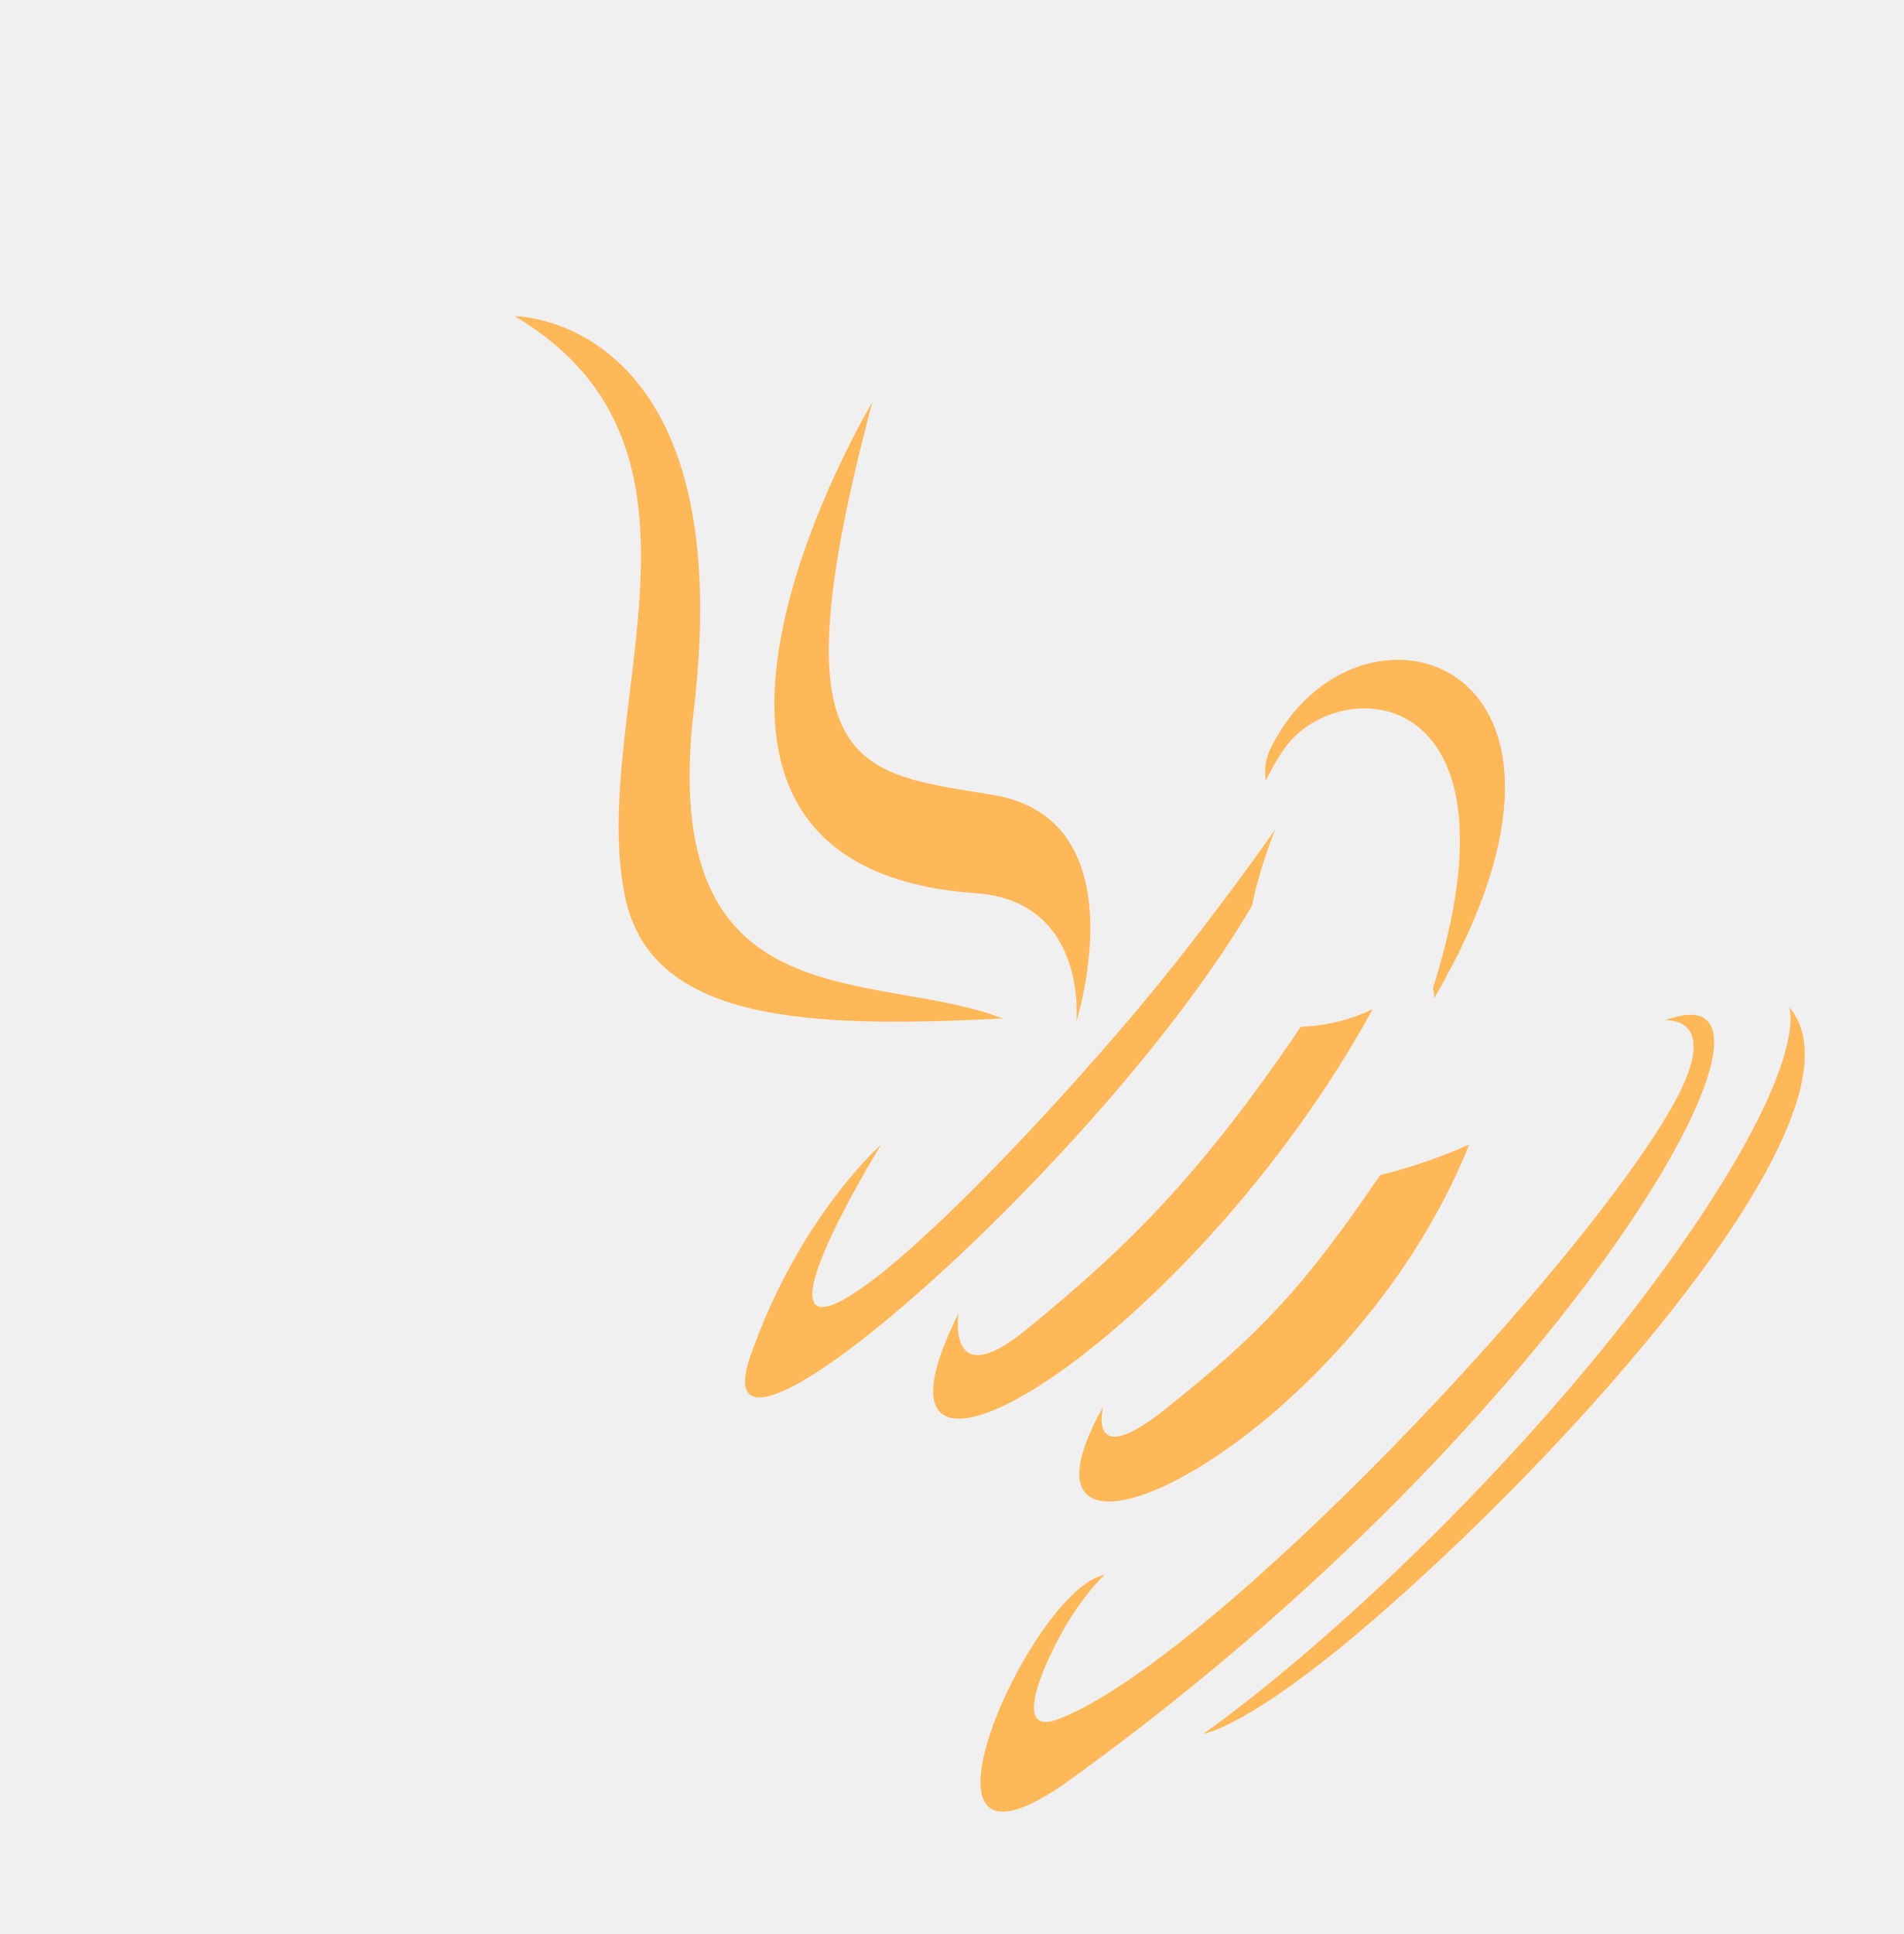
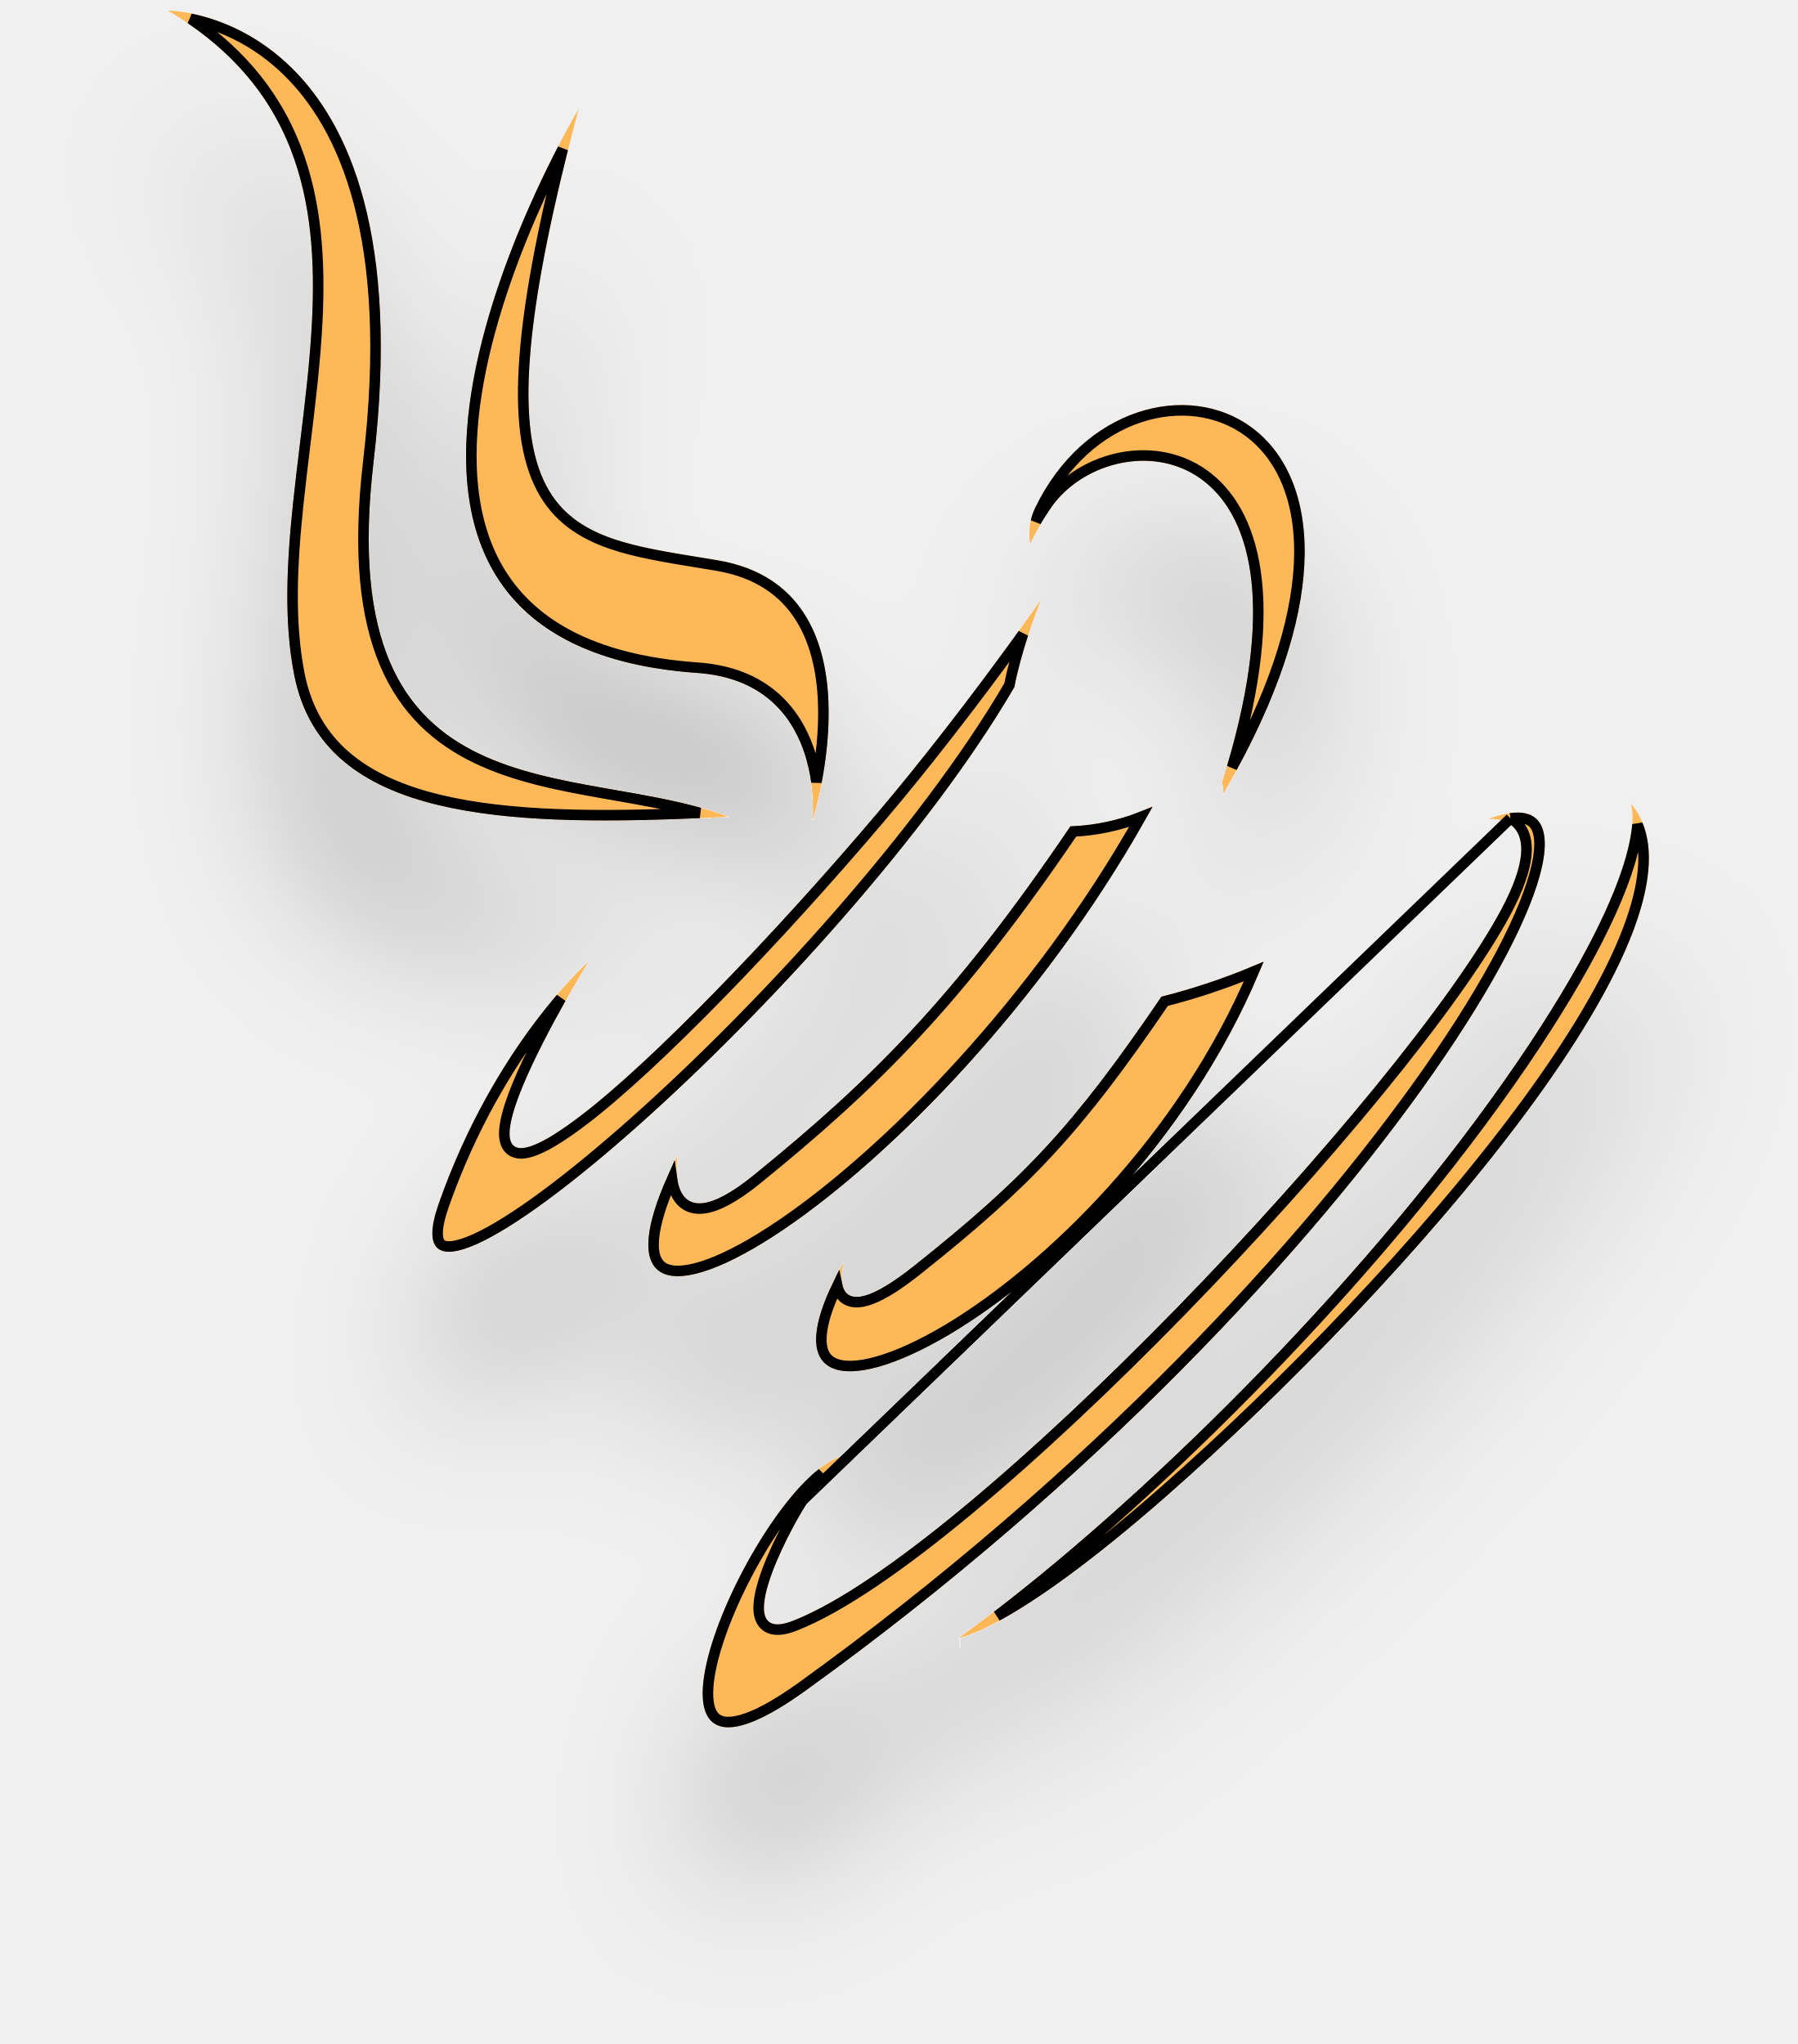
- <svg xmlns="http://www.w3.org/2000/svg" width="62" height="63" viewBox="0 0 62 63" fill="none">
-   <g clip-path="url(#clip0_22_43)">
-     <path d="M40.783 29.497C40.997 28.357 41.536 27.018 41.536 27.018C41.536 27.018 39.347 30.173 36.909 33.053C33.926 36.575 30.487 40.124 28.498 41.643C23.796 45.241 28.699 37.286 28.699 37.286C28.699 37.286 26.04 39.613 24.445 44.164C22.574 49.543 35.977 37.742 40.783 29.497ZM32.669 33.177C28.409 31.541 21.393 33.377 22.601 23.109C24.113 10.3 16.766 10.3 16.766 10.3C24.086 14.65 19.148 23.123 20.35 29.172C21.179 33.302 26.296 33.502 32.669 33.177ZM28.416 13.097C28.422 13.09 19.342 28.219 31.778 29.096C35.445 29.352 35.058 33.274 35.058 33.274C35.058 33.274 37.151 26.707 32.365 25.899C27.898 25.146 25.177 25.271 28.416 13.097ZM46.673 32.197C46.701 32.3 46.715 32.407 46.715 32.514C53.247 21.328 44.104 18.704 41.363 24.428C41.218 24.741 41.172 25.09 41.232 25.43C41.389 25.093 41.574 24.77 41.784 24.463C43.476 21.873 49.864 22.115 46.673 32.197ZM54.234 33.239C54.234 33.239 56.058 33.06 54.6 35.801C51.811 41.008 39.547 54.004 34.513 55.986C32.704 56.704 34.306 53.569 34.893 52.664C35.5 51.725 35.977 51.304 35.977 51.304C33.588 51.718 28.851 62.311 34.858 57.974C51.251 46.166 59.545 31.23 54.234 33.239ZM35.935 45.821C32.02 52.775 43.897 47.167 47.854 37.286C46.917 37.699 45.947 38.031 44.954 38.28C42.454 41.954 41.066 43.425 37.945 45.911C35.369 47.962 35.935 45.821 35.935 45.821ZM55.063 40.117C50.651 46.574 43.828 53.161 39.202 56.476C39.195 56.469 40.686 56.331 45.14 52.416C51.914 46.456 61.057 36.043 58.274 32.804C58.274 32.804 58.972 34.386 55.063 40.117ZM42.371 33.447C39.07 38.322 36.681 40.67 33.38 43.349C30.825 45.42 31.219 42.789 31.219 42.789C27.214 50.772 38.787 43.701 44.712 32.873C43.98 33.224 43.183 33.419 42.371 33.447Z" fill="#FFB858" />
+ <svg xmlns="http://www.w3.org/2000/svg" width="51" height="58" viewBox="0 0 51 58" fill="none">
+   <g filter="url(#filter0_d_22_44)">
+     <path d="M28.783 19.497C28.997 18.357 29.536 17.018 29.536 17.018C29.536 17.018 27.347 20.173 24.909 23.053C21.926 26.575 18.487 30.124 16.498 31.643C11.796 35.241 16.699 27.286 16.699 27.286C16.699 27.286 14.04 29.613 12.445 34.164C10.574 39.543 23.977 27.742 28.783 19.497ZM20.669 23.177C16.409 21.541 9.393 23.378 10.601 13.109C12.113 0.3 4.766 0.3 4.766 0.3C12.086 4.65 7.149 13.123 8.35 19.172C9.179 23.302 14.296 23.502 20.669 23.177ZM16.416 3.097C16.422 3.09 7.342 18.219 19.778 19.096C23.445 19.352 23.058 23.274 23.058 23.274C23.058 23.274 25.151 16.707 20.365 15.899C15.898 15.146 13.177 15.271 16.416 3.097ZM34.673 22.197C34.701 22.3 34.715 22.407 34.715 22.514C41.247 11.328 32.104 8.704 29.363 14.428C29.218 14.741 29.172 15.09 29.232 15.43C29.39 15.093 29.574 14.77 29.784 14.463C31.476 11.873 37.864 12.115 34.673 22.197ZM42.234 23.239C42.234 23.239 44.057 23.06 42.6 25.801C39.811 31.008 27.547 44.004 22.513 45.986C20.704 46.704 22.306 43.569 22.893 42.664C23.5 41.725 23.977 41.304 23.977 41.304C21.588 41.718 16.851 52.311 22.858 47.974C39.251 36.166 47.545 21.23 42.234 23.239ZM23.935 35.821C20.02 42.775 31.897 37.167 35.854 27.286C34.917 27.699 33.947 28.031 32.954 28.28C30.454 31.954 29.066 33.425 25.945 35.911C23.369 37.962 23.935 35.821 23.935 35.821ZM43.063 30.117C38.651 36.574 31.828 43.161 27.202 46.476C27.195 46.469 28.686 46.331 33.14 42.416C39.914 36.456 49.057 26.043 46.274 22.804C46.274 22.804 46.972 24.386 43.063 30.117ZM30.371 23.447C27.07 28.322 24.681 30.67 21.38 33.349C18.825 35.42 19.219 32.789 19.219 32.789C15.214 40.772 26.787 33.701 32.712 22.873C31.98 23.224 31.183 23.419 30.371 23.447Z" fill="#FFB858" />
+     <path d="M42.858 23.222C43.173 23.176 43.376 23.235 43.495 23.349C43.587 23.437 43.651 23.576 43.674 23.78C43.697 23.986 43.676 24.247 43.606 24.564C43.326 25.835 42.29 27.863 40.562 30.34C37.113 35.284 30.954 41.958 22.77 47.853L22.77 47.853C22.025 48.391 21.458 48.688 21.043 48.805C20.627 48.923 20.399 48.853 20.272 48.718C20.134 48.57 20.066 48.294 20.092 47.888C20.117 47.49 20.23 47.002 20.411 46.469C20.772 45.404 21.394 44.189 22.072 43.217C22.412 42.73 22.762 42.309 23.098 41.997C23.175 41.926 23.251 41.861 23.325 41.803C23.162 42.008 22.971 42.267 22.767 42.583M42.858 23.222L22.767 42.583C22.767 42.583 22.767 42.583 22.767 42.583M42.858 23.222C42.934 23.264 43.008 23.319 43.074 23.391C43.246 23.578 43.344 23.857 43.307 24.258C43.271 24.655 43.102 25.178 42.733 25.872L42.733 25.872C41.327 28.495 37.55 33.059 33.506 37.208C31.481 39.284 29.385 41.261 27.479 42.843C25.576 44.423 23.85 45.62 22.568 46.125C22.332 46.219 22.13 46.259 21.964 46.235C21.786 46.209 21.659 46.109 21.59 45.959C21.526 45.821 21.517 45.65 21.534 45.474C21.551 45.296 21.597 45.096 21.661 44.889C21.914 44.065 22.469 43.042 22.767 42.583M42.858 23.222L22.767 42.583M15.29 29.108C15.516 28.808 15.727 28.547 15.917 28.325C15.903 28.349 15.889 28.374 15.875 28.399C15.488 29.09 15.019 29.979 14.696 30.756C14.536 31.144 14.409 31.512 14.348 31.816C14.318 31.969 14.303 32.111 14.311 32.237C14.32 32.361 14.352 32.483 14.431 32.577C14.514 32.675 14.631 32.723 14.766 32.727C14.896 32.731 15.045 32.695 15.213 32.628C15.548 32.494 15.999 32.214 16.59 31.762C18.592 30.233 22.039 26.673 25.023 23.15L25.023 23.15C26.245 21.707 27.404 20.195 28.257 19.045C28.555 18.643 28.815 18.286 29.028 17.99C28.886 18.428 28.735 18.952 28.64 19.443C26.245 23.543 21.715 28.53 18.01 31.827C16.152 33.481 14.517 34.696 13.471 35.164C13.211 35.281 12.996 35.347 12.829 35.365C12.662 35.384 12.566 35.352 12.512 35.304C12.46 35.257 12.414 35.163 12.417 34.978C12.42 34.794 12.472 34.542 12.586 34.213C13.378 31.955 14.433 30.249 15.29 29.108ZM10.452 13.092L10.452 13.092C10.149 15.673 10.359 17.513 10.927 18.843C11.498 20.179 12.424 20.988 13.519 21.515C14.608 22.04 15.866 22.287 17.103 22.505C17.221 22.526 17.339 22.547 17.457 22.567C18.288 22.712 19.1 22.854 19.851 23.066C16.99 23.191 14.437 23.175 12.465 22.699C11.39 22.44 10.498 22.046 9.826 21.472C9.156 20.9 8.698 20.143 8.497 19.143C8.201 17.654 8.282 16.009 8.462 14.299C8.52 13.742 8.589 13.178 8.658 12.61C8.801 11.442 8.945 10.26 9.002 9.106C9.087 7.388 8.981 5.708 8.385 4.179C7.851 2.809 6.926 1.569 5.41 0.533C5.541 0.56 5.688 0.596 5.847 0.644C6.494 0.838 7.343 1.228 8.146 2.009C9.748 3.566 11.205 6.714 10.452 13.092ZM23.166 22.19C23.125 21.896 23.054 21.565 22.935 21.23C22.747 20.706 22.439 20.167 21.934 19.742C21.428 19.316 20.734 19.012 19.789 18.947C16.712 18.73 15.002 17.636 14.137 16.15C13.266 14.654 13.229 12.724 13.583 10.792C13.938 8.864 14.678 6.958 15.331 5.533C15.562 5.029 15.782 4.587 15.969 4.225C15.349 6.698 15.003 8.618 14.889 10.116C14.757 11.839 14.932 13.022 15.368 13.851C15.808 14.687 16.503 15.143 17.359 15.435C18.063 15.675 18.889 15.81 19.782 15.955C19.966 15.985 20.152 16.015 20.34 16.047C21.497 16.242 22.227 16.782 22.679 17.474C23.136 18.172 23.32 19.039 23.357 19.896C23.393 20.744 23.285 21.571 23.166 22.19ZM23.757 36.486C23.774 36.567 23.803 36.646 23.848 36.716C23.912 36.814 24.006 36.892 24.138 36.928C24.265 36.963 24.414 36.955 24.585 36.906C24.924 36.81 25.39 36.544 26.038 36.028L25.945 35.911L26.038 36.028C29.158 33.543 30.558 32.063 33.046 28.412C33.908 28.192 34.754 27.911 35.575 27.568C33.569 32.313 29.748 36.025 26.866 37.738C26.129 38.175 25.459 38.479 24.902 38.637C24.337 38.797 23.916 38.8 23.654 38.675C23.528 38.615 23.436 38.525 23.378 38.399C23.319 38.271 23.291 38.098 23.311 37.869C23.34 37.52 23.48 37.062 23.757 36.486ZM43.187 30.202L43.187 30.202C45.146 27.329 45.959 25.485 46.279 24.352C46.392 23.95 46.444 23.636 46.463 23.396C46.768 24.128 46.663 25.13 46.208 26.344C45.644 27.85 44.56 29.628 43.171 31.5C40.394 35.243 36.423 39.328 33.041 42.303C30.819 44.256 29.341 45.263 28.424 45.781C28.379 45.806 28.335 45.831 28.292 45.854C32.872 42.352 39.073 36.221 43.187 30.202ZM27.236 46.621L27.237 46.621L27.236 46.621ZM32.367 23.186C29.421 28.407 25.196 32.702 22.158 34.761C21.38 35.288 20.686 35.665 20.114 35.874C19.534 36.087 19.118 36.112 18.869 35.995C18.646 35.889 18.503 35.637 18.555 35.114C18.596 34.703 18.759 34.156 19.068 33.458C19.09 33.614 19.132 33.778 19.21 33.919C19.276 34.038 19.371 34.146 19.504 34.215C19.639 34.285 19.799 34.31 19.985 34.284C20.35 34.233 20.831 33.987 21.475 33.465L21.475 33.465C24.772 30.789 27.165 28.439 30.453 23.593C31.109 23.562 31.756 23.425 32.367 23.186ZM29.395 14.797C29.419 14.693 29.453 14.59 29.499 14.492C30.84 11.692 33.711 10.982 35.427 12.25C36.287 12.885 36.888 14.033 36.87 15.725C36.853 17.283 36.309 19.299 34.959 21.777C36.366 17.027 35.597 14.482 34.146 13.456C32.658 12.403 30.546 13.024 29.66 14.379C29.566 14.515 29.478 14.655 29.395 14.797Z" stroke="black" stroke-width="0.3" />
  </g>
  <defs>
-     <clipPath id="clip0_22_43">
-       <rect width="37.5" height="50" fill="white" transform="translate(0 27.066) rotate(-45)" />
-     </clipPath>
+     <filter id="filter0_d_22_44" x="0.766" y="0.3" width="50.021" height="56.715" filterUnits="userSpaceOnUse" color-interpolation-filters="sRGB">
+       <feFlood flood-opacity="0" result="BackgroundImageFix" />
+       <feColorMatrix in="SourceAlpha" type="matrix" values="0 0 0 0 0 0 0 0 0 0 0 0 0 0 0 0 0 0 127 0" result="hardAlpha" />
+       <feOffset dy="4" />
+       <feGaussianBlur stdDeviation="2" />
+       <feComposite in2="hardAlpha" operator="out" />
+       <feColorMatrix type="matrix" values="0 0 0 0 0 0 0 0 0 0 0 0 0 0 0 0 0 0 0.25 0" />
+       <feBlend mode="normal" in2="BackgroundImageFix" result="effect1_dropShadow_22_44" />
+       <feBlend mode="normal" in="SourceGraphic" in2="effect1_dropShadow_22_44" result="shape" />
+     </filter>
  </defs>
</svg>
